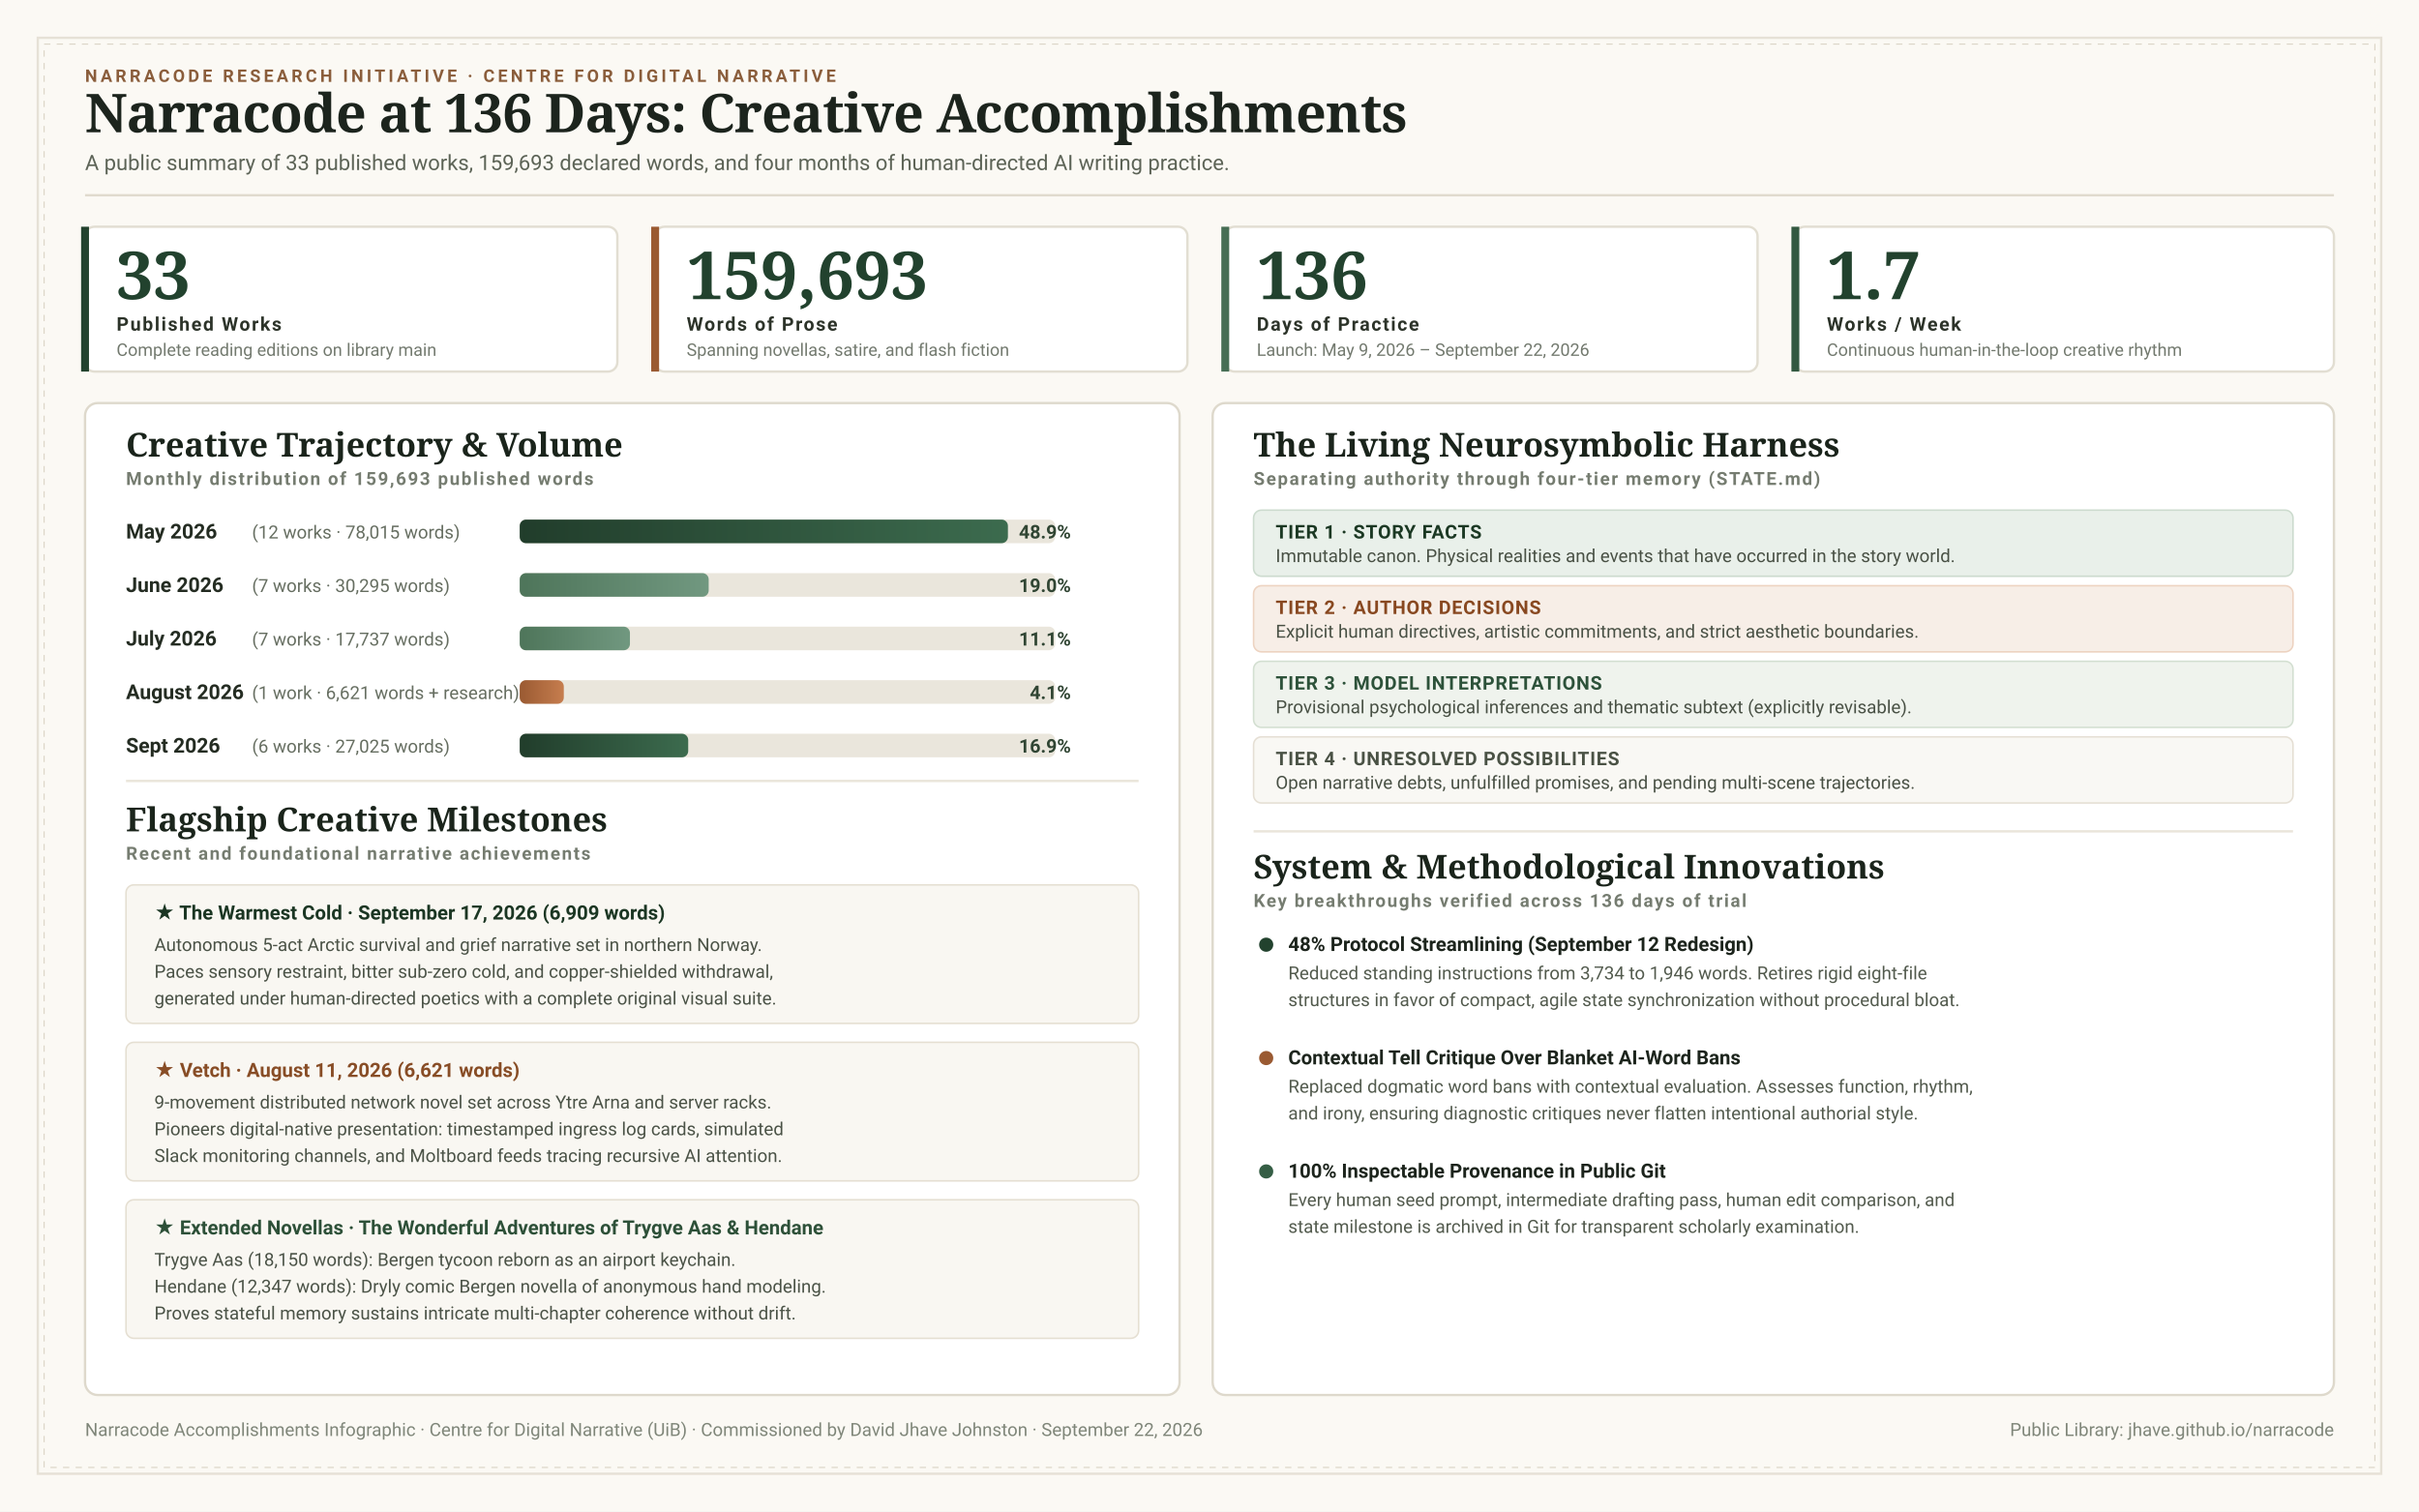
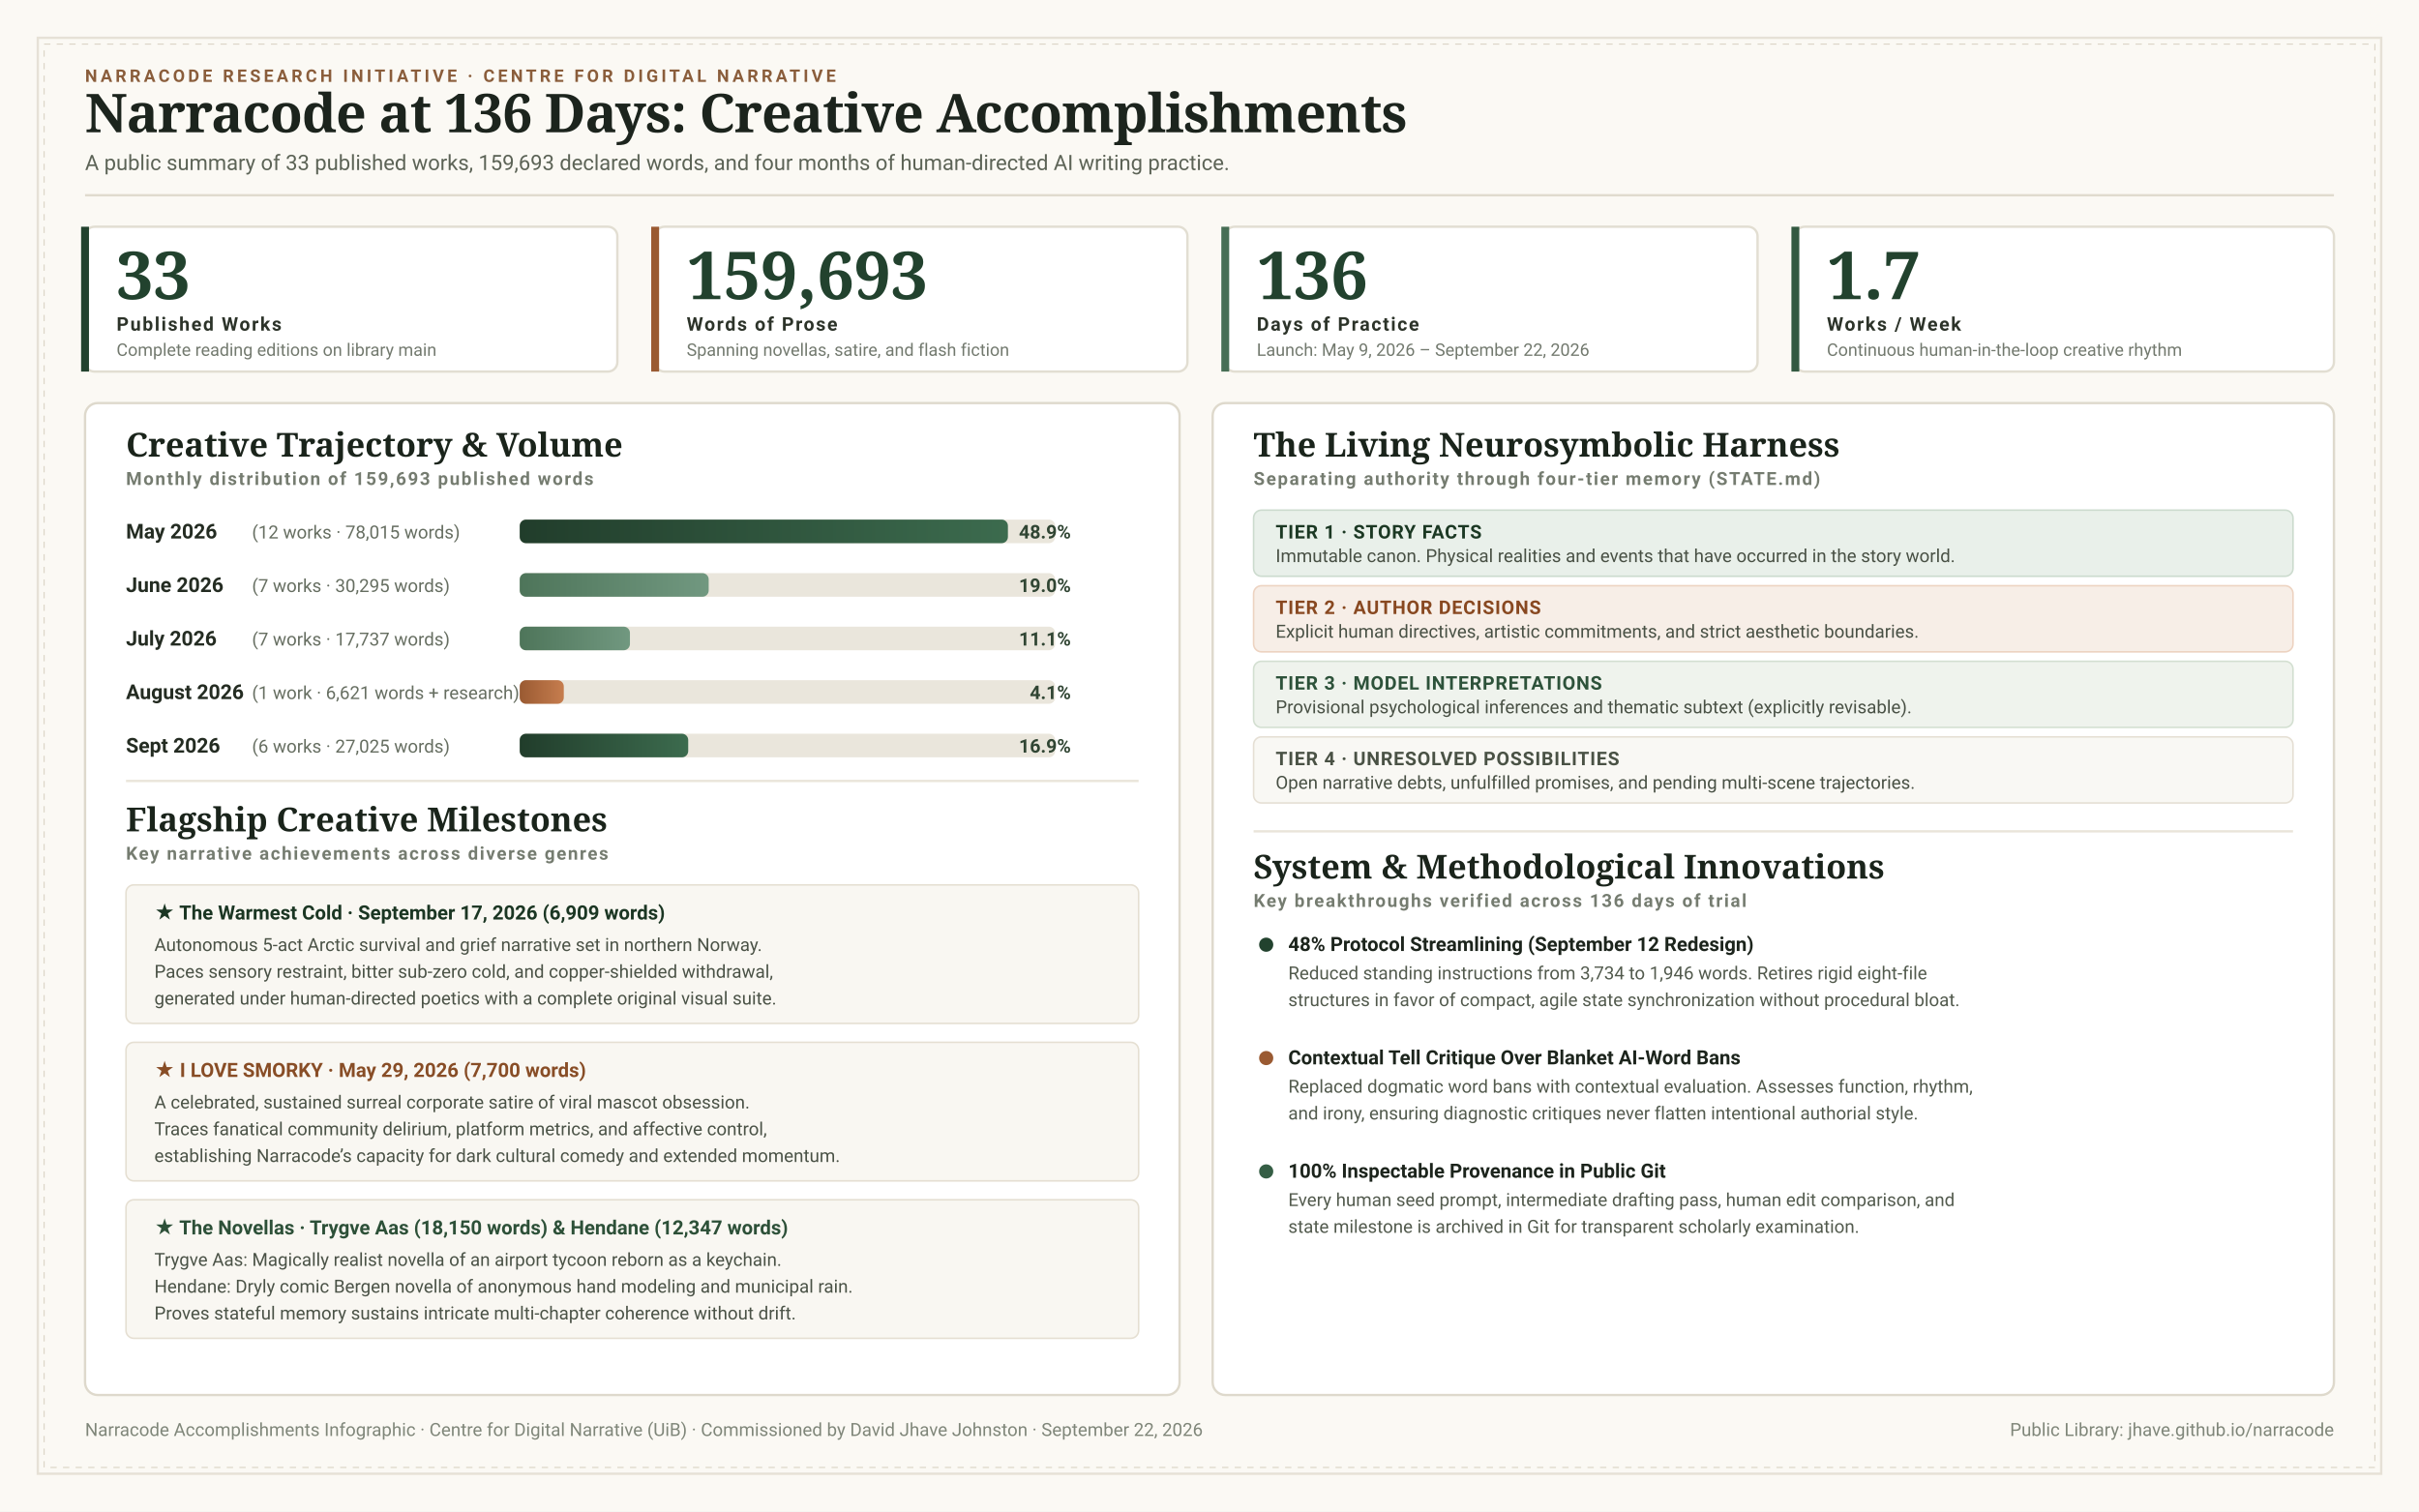
<svg xmlns="http://www.w3.org/2000/svg" viewBox="0 0 1536 960" width="1536" height="960">
  <defs>
    <style>
      .bg { fill: #fbf9f4; }
      .header-eyebrow { font-family: -apple-system, BlinkMacSystemFont, "Segoe UI", Roboto, sans-serif; font-size: 11px; font-weight: 700; text-transform: uppercase; letter-spacing: 2px; fill: #8a5d3b; }
      .header-title { font-family: "Georgia", "Newsreader", serif; font-size: 34px; font-weight: 600; fill: #1c241d; letter-spacing: -0.5px; }
      .header-sub { font-family: -apple-system, BlinkMacSystemFont, "Segoe UI", Roboto, sans-serif; font-size: 13.5px; fill: #5c6356; }
      
      .stat-card { fill: #ffffff; stroke: #e2ded2; stroke-width: 1.5; rx: 6px; }
      .stat-num { font-family: "Georgia", "Newsreader", serif; font-size: 42px; font-weight: 600; fill: #22422e; }
      .stat-label { font-family: -apple-system, BlinkMacSystemFont, "Segoe UI", Roboto, sans-serif; font-size: 12px; font-weight: 700; text-transform: uppercase; letter-spacing: 1px; fill: #2c3329; }
      .stat-desc { font-family: -apple-system, BlinkMacSystemFont, "Segoe UI", Roboto, sans-serif; font-size: 11px; fill: #72796e; }

      .card-box { fill: #ffffff; stroke: #ded9cc; stroke-width: 1.5; rx: 8px; }
      .card-title { font-family: "Georgia", "Newsreader", serif; font-size: 21px; font-weight: 600; fill: #1a241b; }
      .card-sub { font-family: -apple-system, BlinkMacSystemFont, "Segoe UI", Roboto, sans-serif; font-size: 11.5px; font-weight: 600; text-transform: uppercase; letter-spacing: 1px; fill: #757c70; }

      .bar-bg { fill: #eae6dc; rx: 4px; }
      .bar-fill { rx: 4px; }
      .bar-label { font-family: -apple-system, BlinkMacSystemFont, "Segoe UI", Roboto, sans-serif; font-size: 13px; font-weight: 600; fill: #242c22; }
      .bar-meta { font-family: -apple-system, BlinkMacSystemFont, "Segoe UI", Roboto, sans-serif; font-size: 11.5px; fill: #666e61; }
      .bar-pct { font-family: -apple-system, BlinkMacSystemFont, "Segoe UI", Roboto, sans-serif; font-size: 12px; font-weight: 700; fill: #304533; }

      .spotlight-box { fill: #f9f7f2; stroke: #e5dfd2; stroke-width: 1; rx: 5px; }
      .spotlight-title { font-family: -apple-system, BlinkMacSystemFont, "Segoe UI", Roboto, sans-serif; font-size: 12.5px; font-weight: 700; }
      .spotlight-body { font-family: -apple-system, BlinkMacSystemFont, "Segoe UI", Roboto, sans-serif; font-size: 11.5px; fill: #4a5246; line-height: 1.45; }

      .tier-box { rx: 5px; }
      .tier-title { font-family: -apple-system, BlinkMacSystemFont, "Segoe UI", Roboto, sans-serif; font-size: 12px; font-weight: 700; letter-spacing: 0.5px; }
      .tier-body { font-family: -apple-system, BlinkMacSystemFont, "Segoe UI", Roboto, sans-serif; font-size: 11.5px; fill: #485044; }

      .inno-title { font-family: -apple-system, BlinkMacSystemFont, "Segoe UI", Roboto, sans-serif; font-size: 12.5px; font-weight: 700; fill: #1c241c; }
      .inno-body { font-family: -apple-system, BlinkMacSystemFont, "Segoe UI", Roboto, sans-serif; font-size: 11.5px; fill: #525a4d; }

      .footer-txt { font-family: -apple-system, BlinkMacSystemFont, "Segoe UI", Roboto, sans-serif; font-size: 11.5px; fill: #7f8679; }
    </style>
    <linearGradient id="gradDark" x1="0" y1="0" x2="1" y2="0">
      <stop offset="0%" stop-color="#213d2b" />
      <stop offset="100%" stop-color="#3c6b4e" />
    </linearGradient>
    <linearGradient id="gradSage" x1="0" y1="0" x2="1" y2="0">
      <stop offset="0%" stop-color="#4e755a" />
      <stop offset="100%" stop-color="#719880" />
    </linearGradient>
    <linearGradient id="gradTerra" x1="0" y1="0" x2="1" y2="0">
      <stop offset="0%" stop-color="#9a5a32" />
      <stop offset="100%" stop-color="#c67d4e" />
    </linearGradient>
  </defs>
  <rect width="1536" height="960" class="bg" />
  <rect x="24" y="24" width="1488" height="912" fill="none" stroke="#e6e1d6" stroke-width="1.5" />
  <rect x="28" y="28" width="1480" height="904" fill="none" stroke="#dcd6c8" stroke-width="0.75" stroke-dasharray="4 4" />
  <g transform="translate(54, 52)">
    <text class="header-eyebrow" x="0" y="0">NARRACODE RESEARCH INITIATIVE · CENTRE FOR DIGITAL NARRATIVE</text>
    <text class="header-title" x="0" y="32">Narracode at 136 Days: Creative Accomplishments</text>
    <text class="header-sub" x="0" y="56">A public summary of 33 published works, 159,693 declared words, and four months of human-directed AI writing practice.</text>
    <line x1="0" y1="72" x2="1428" y2="72" stroke="#e0dbce" stroke-width="1.5" />
  </g>
  <g transform="translate(54, 144)">
    <g transform="translate(0, 0)">
      <rect width="338" height="92" class="stat-card" />
      <line x1="0" y1="0" x2="0" y2="92" stroke="#22422e" stroke-width="5" />
      <text class="stat-num" x="20" y="46">33</text>
      <text class="stat-label" x="20" y="66">Published Works</text>
      <text class="stat-desc" x="20" y="82">Complete reading editions on library main</text>
    </g>
    <g transform="translate(362, 0)">
      <rect width="338" height="92" class="stat-card" />
      <line x1="0" y1="0" x2="0" y2="92" stroke="#9a5a32" stroke-width="5" />
      <text class="stat-num" x="20" y="46" fill="#9a5a32">159,693</text>
      <text class="stat-label" x="20" y="66">Words of Prose</text>
      <text class="stat-desc" x="20" y="82">Spanning novellas, satire, and flash fiction</text>
    </g>
    <g transform="translate(724, 0)">
      <rect width="338" height="92" class="stat-card" />
      <line x1="0" y1="0" x2="0" y2="92" stroke="#476e55" stroke-width="5" />
      <text class="stat-num" x="20" y="46" fill="#2d523b">136</text>
      <text class="stat-label" x="20" y="66">Days of Practice</text>
      <text class="stat-desc" x="20" y="82">Launch: May 9, 2026 – September 22, 2026</text>
    </g>
    <g transform="translate(1086, 0)">
      <rect width="342" height="92" class="stat-card" />
      <line x1="0" y1="0" x2="0" y2="92" stroke="#335941" stroke-width="5" />
      <text class="stat-num" x="20" y="46" fill="#203e2d">1.7</text>
      <text class="stat-label" x="20" y="66">Works / Week</text>
      <text class="stat-desc" x="20" y="82">Continuous human-in-the-loop creative rhythm</text>
    </g>
  </g>
  <g transform="translate(54, 256)">
    <rect width="695" height="630" class="card-box" />
    <text class="card-title" x="26" y="34">Creative Trajectory &amp; Volume</text>
    <text class="card-sub" x="26" y="52">Monthly distribution of 159,693 published words</text>
    <g transform="translate(26, 72)">
      <g transform="translate(0, 0)">
        <text class="bar-label" x="0" y="14">May 2026</text>
        <text class="bar-meta" x="80" y="14">(12 works · 78,015 words)</text>
        <rect x="250" y="2" width="340" height="15" class="bar-bg" />
        <rect x="250" y="2" width="310" height="15" class="bar-fill" fill="url(#gradDark)" />
        <text class="bar-pct" x="600" y="14" text-anchor="end">48.9%</text>
      </g>
      <g transform="translate(0, 34)">
        <text class="bar-label" x="0" y="14">June 2026</text>
        <text class="bar-meta" x="80" y="14">(7 works · 30,295 words)</text>
        <rect x="250" y="2" width="340" height="15" class="bar-bg" />
        <rect x="250" y="2" width="120" height="15" class="bar-fill" fill="url(#gradSage)" />
        <text class="bar-pct" x="600" y="14" text-anchor="end">19.0%</text>
      </g>
      <g transform="translate(0, 68)">
        <text class="bar-label" x="0" y="14">July 2026</text>
        <text class="bar-meta" x="80" y="14">(7 works · 17,737 words)</text>
        <rect x="250" y="2" width="340" height="15" class="bar-bg" />
        <rect x="250" y="2" width="70" height="15" class="bar-fill" fill="url(#gradSage)" />
        <text class="bar-pct" x="600" y="14" text-anchor="end">11.1%</text>
      </g>
      <g transform="translate(0, 102)">
        <text class="bar-label" x="0" y="14">August 2026</text>
        <text class="bar-meta" x="80" y="14">(1 work · 6,621 words + research)</text>
        <rect x="250" y="2" width="340" height="15" class="bar-bg" />
        <rect x="250" y="2" width="28" height="15" class="bar-fill" fill="url(#gradTerra)" />
        <text class="bar-pct" x="600" y="14" text-anchor="end">4.1%</text>
      </g>
      <g transform="translate(0, 136)">
        <text class="bar-label" x="0" y="14">Sept 2026</text>
        <text class="bar-meta" x="80" y="14">(6 works · 27,025 words)</text>
        <rect x="250" y="2" width="340" height="15" class="bar-bg" />
        <rect x="250" y="2" width="107" height="15" class="bar-fill" fill="url(#gradDark)" />
        <text class="bar-pct" x="600" y="14" text-anchor="end">16.9%</text>
      </g>
    </g>
    <line x1="26" y1="240" x2="669" y2="240" stroke="#eae5da" stroke-width="1.5" />
    <text class="card-title" x="26" y="272" font-size="18px">Flagship Creative Milestones</text>
-     <text class="card-sub" x="26" y="290">Recent and foundational narrative achievements</text>
+     <text class="card-sub" x="26" y="290">Key narrative achievements across diverse genres</text>
    <g transform="translate(26, 306)">
      <rect width="643" height="88" class="spotlight-box" />
      <text class="spotlight-title" x="18" y="22" fill="#1b3623">★ The Warmest Cold · September 17, 2026 (6,909 words)</text>
      <text class="spotlight-body" x="18" y="42">
        <tspan x="18" dy="0">Autonomous 5-act Arctic survival and grief narrative set in northern Norway.</tspan>
        <tspan x="18" dy="17">Paces sensory restraint, bitter sub-zero cold, and copper-shielded withdrawal,</tspan>
        <tspan x="18" dy="17">generated under human-directed poetics with a complete original visual suite.</tspan>
      </text>
    </g>
    <g transform="translate(26, 406)">
      <rect width="643" height="88" class="spotlight-box" />
-       <text class="spotlight-title" x="18" y="22" fill="#884d26">★ Vetch · August 11, 2026 (6,621 words)</text>
+       <text class="spotlight-title" x="18" y="22" fill="#884d26">★ I LOVE SMORKY · May 29, 2026 (7,700 words)</text>
      <text class="spotlight-body" x="18" y="42">
-         <tspan x="18" dy="0">9-movement distributed network novel set across Ytre Arna and server racks.</tspan>
-         <tspan x="18" dy="17">Pioneers digital-native presentation: timestamped ingress log cards, simulated</tspan>
-         <tspan x="18" dy="17">Slack monitoring channels, and Moltboard feeds tracing recursive AI attention.</tspan>
+         <tspan x="18" dy="0">A celebrated, sustained surreal corporate satire of viral mascot obsession.</tspan>
+         <tspan x="18" dy="17">Traces fanatical community delirium, platform metrics, and affective control,</tspan>
+         <tspan x="18" dy="17">establishing Narracode’s capacity for dark cultural comedy and extended momentum.</tspan>
      </text>
    </g>
    <g transform="translate(26, 506)">
      <rect width="643" height="88" class="spotlight-box" />
-       <text class="spotlight-title" x="18" y="22" fill="#2d5038">★ Extended Novellas · The Wonderful Adventures of Trygve Aas &amp; Hendane</text>
+       <text class="spotlight-title" x="18" y="22" fill="#2d5038">★ The Novellas · Trygve Aas (18,150 words) &amp; Hendane (12,347 words)</text>
      <text class="spotlight-body" x="18" y="42">
-         <tspan x="18" dy="0">Trygve Aas (18,150 words): Bergen tycoon reborn as an airport keychain.</tspan>
-         <tspan x="18" dy="17">Hendane (12,347 words): Dryly comic Bergen novella of anonymous hand modeling.</tspan>
+         <tspan x="18" dy="0">Trygve Aas: Magically realist novella of an airport tycoon reborn as a keychain.</tspan>
+         <tspan x="18" dy="17">Hendane: Dryly comic Bergen novella of anonymous hand modeling and municipal rain.</tspan>
        <tspan x="18" dy="17">Proves stateful memory sustains intricate multi-chapter coherence without drift.</tspan>
      </text>
    </g>
  </g>
  <g transform="translate(770, 256)">
    <rect width="712" height="630" class="card-box" />
    <text class="card-title" x="26" y="34">The Living Neurosymbolic Harness</text>
    <text class="card-sub" x="26" y="52">Separating authority through four-tier memory (STATE.md)</text>
    <g transform="translate(26, 68)">
      <g transform="translate(0, 0)">
        <rect width="660" height="42" class="tier-box" fill="#e9f0ea" stroke="#ccdbce" />
        <text class="tier-title" x="14" y="18" fill="#1b3823">TIER 1 · STORY FACTS</text>
        <text class="tier-body" x="14" y="33">Immutable canon. Physical realities and events that have occurred in the story world.</text>
      </g>
      <g transform="translate(0, 48)">
        <rect width="660" height="42" class="tier-box" fill="#f7eee7" stroke="#edd3c1" />
        <text class="tier-title" x="14" y="18" fill="#884820">TIER 2 · AUTHOR DECISIONS</text>
        <text class="tier-body" x="14" y="33">Explicit human directives, artistic commitments, and strict aesthetic boundaries.</text>
      </g>
      <g transform="translate(0, 96)">
        <rect width="660" height="42" class="tier-box" fill="#eff3ed" stroke="#d3dfd1" />
        <text class="tier-title" x="14" y="18" fill="#2d523a">TIER 3 · MODEL INTERPRETATIONS</text>
        <text class="tier-body" x="14" y="33">Provisional psychological inferences and thematic subtext (explicitly revisable).</text>
      </g>
      <g transform="translate(0, 144)">
        <rect width="660" height="42" class="tier-box" fill="#f9f8f4" stroke="#e5dfd4" />
        <text class="tier-title" x="14" y="18" fill="#4a5245">TIER 4 · UNRESOLVED POSSIBILITIES</text>
        <text class="tier-body" x="14" y="33">Open narrative debts, unfulfilled promises, and pending multi-scene trajectories.</text>
      </g>
    </g>
    <line x1="26" y1="272" x2="686" y2="272" stroke="#eae5da" stroke-width="1.5" />
    <text class="card-title" x="26" y="302" font-size="18px">System &amp; Methodological Innovations</text>
    <text class="card-sub" x="26" y="320">Key breakthroughs verified across 136 days of trial</text>
    <g transform="translate(26, 336)">
      <g transform="translate(0, 0)">
        <circle cx="8" cy="8" r="4.5" fill="#22422e" />
        <text class="inno-title" x="22" y="12">48% Protocol Streamlining (September 12 Redesign)</text>
        <text class="inno-body" x="22" y="30">
          <tspan x="22" dy="0">Reduced standing instructions from 3,734 to 1,946 words. Retires rigid eight-file</tspan>
          <tspan x="22" dy="17">structures in favor of compact, agile state synchronization without procedural bloat.</tspan>
        </text>
      </g>
      <g transform="translate(0, 72)">
        <circle cx="8" cy="8" r="4.5" fill="#9a5a32" />
        <text class="inno-title" x="22" y="12">Contextual Tell Critique Over Blanket AI-Word Bans</text>
        <text class="inno-body" x="22" y="30">
          <tspan x="22" dy="0">Replaced dogmatic word bans with contextual evaluation. Assesses function, rhythm,</tspan>
          <tspan x="22" dy="17">and irony, ensuring diagnostic critiques never flatten intentional authorial style.</tspan>
        </text>
      </g>
      <g transform="translate(0, 144)">
        <circle cx="8" cy="8" r="4.5" fill="#355e45" />
        <text class="inno-title" x="22" y="12">100% Inspectable Provenance in Public Git</text>
        <text class="inno-body" x="22" y="30">
          <tspan x="22" dy="0">Every human seed prompt, intermediate drafting pass, human edit comparison, and</tspan>
          <tspan x="22" dy="17">state milestone is archived in Git for transparent scholarly examination.</tspan>
        </text>
      </g>
    </g>
  </g>
  <g transform="translate(54, 912)">
    <text class="footer-txt" x="0" y="0">Narracode Accomplishments Infographic · Centre for Digital Narrative (UiB) · Commissioned by David Jhave Johnston · September 22, 2026</text>
    <text class="footer-txt" x="1428" y="0" text-anchor="end">Public Library: jhave.github.io/narracode</text>
  </g>
</svg>
